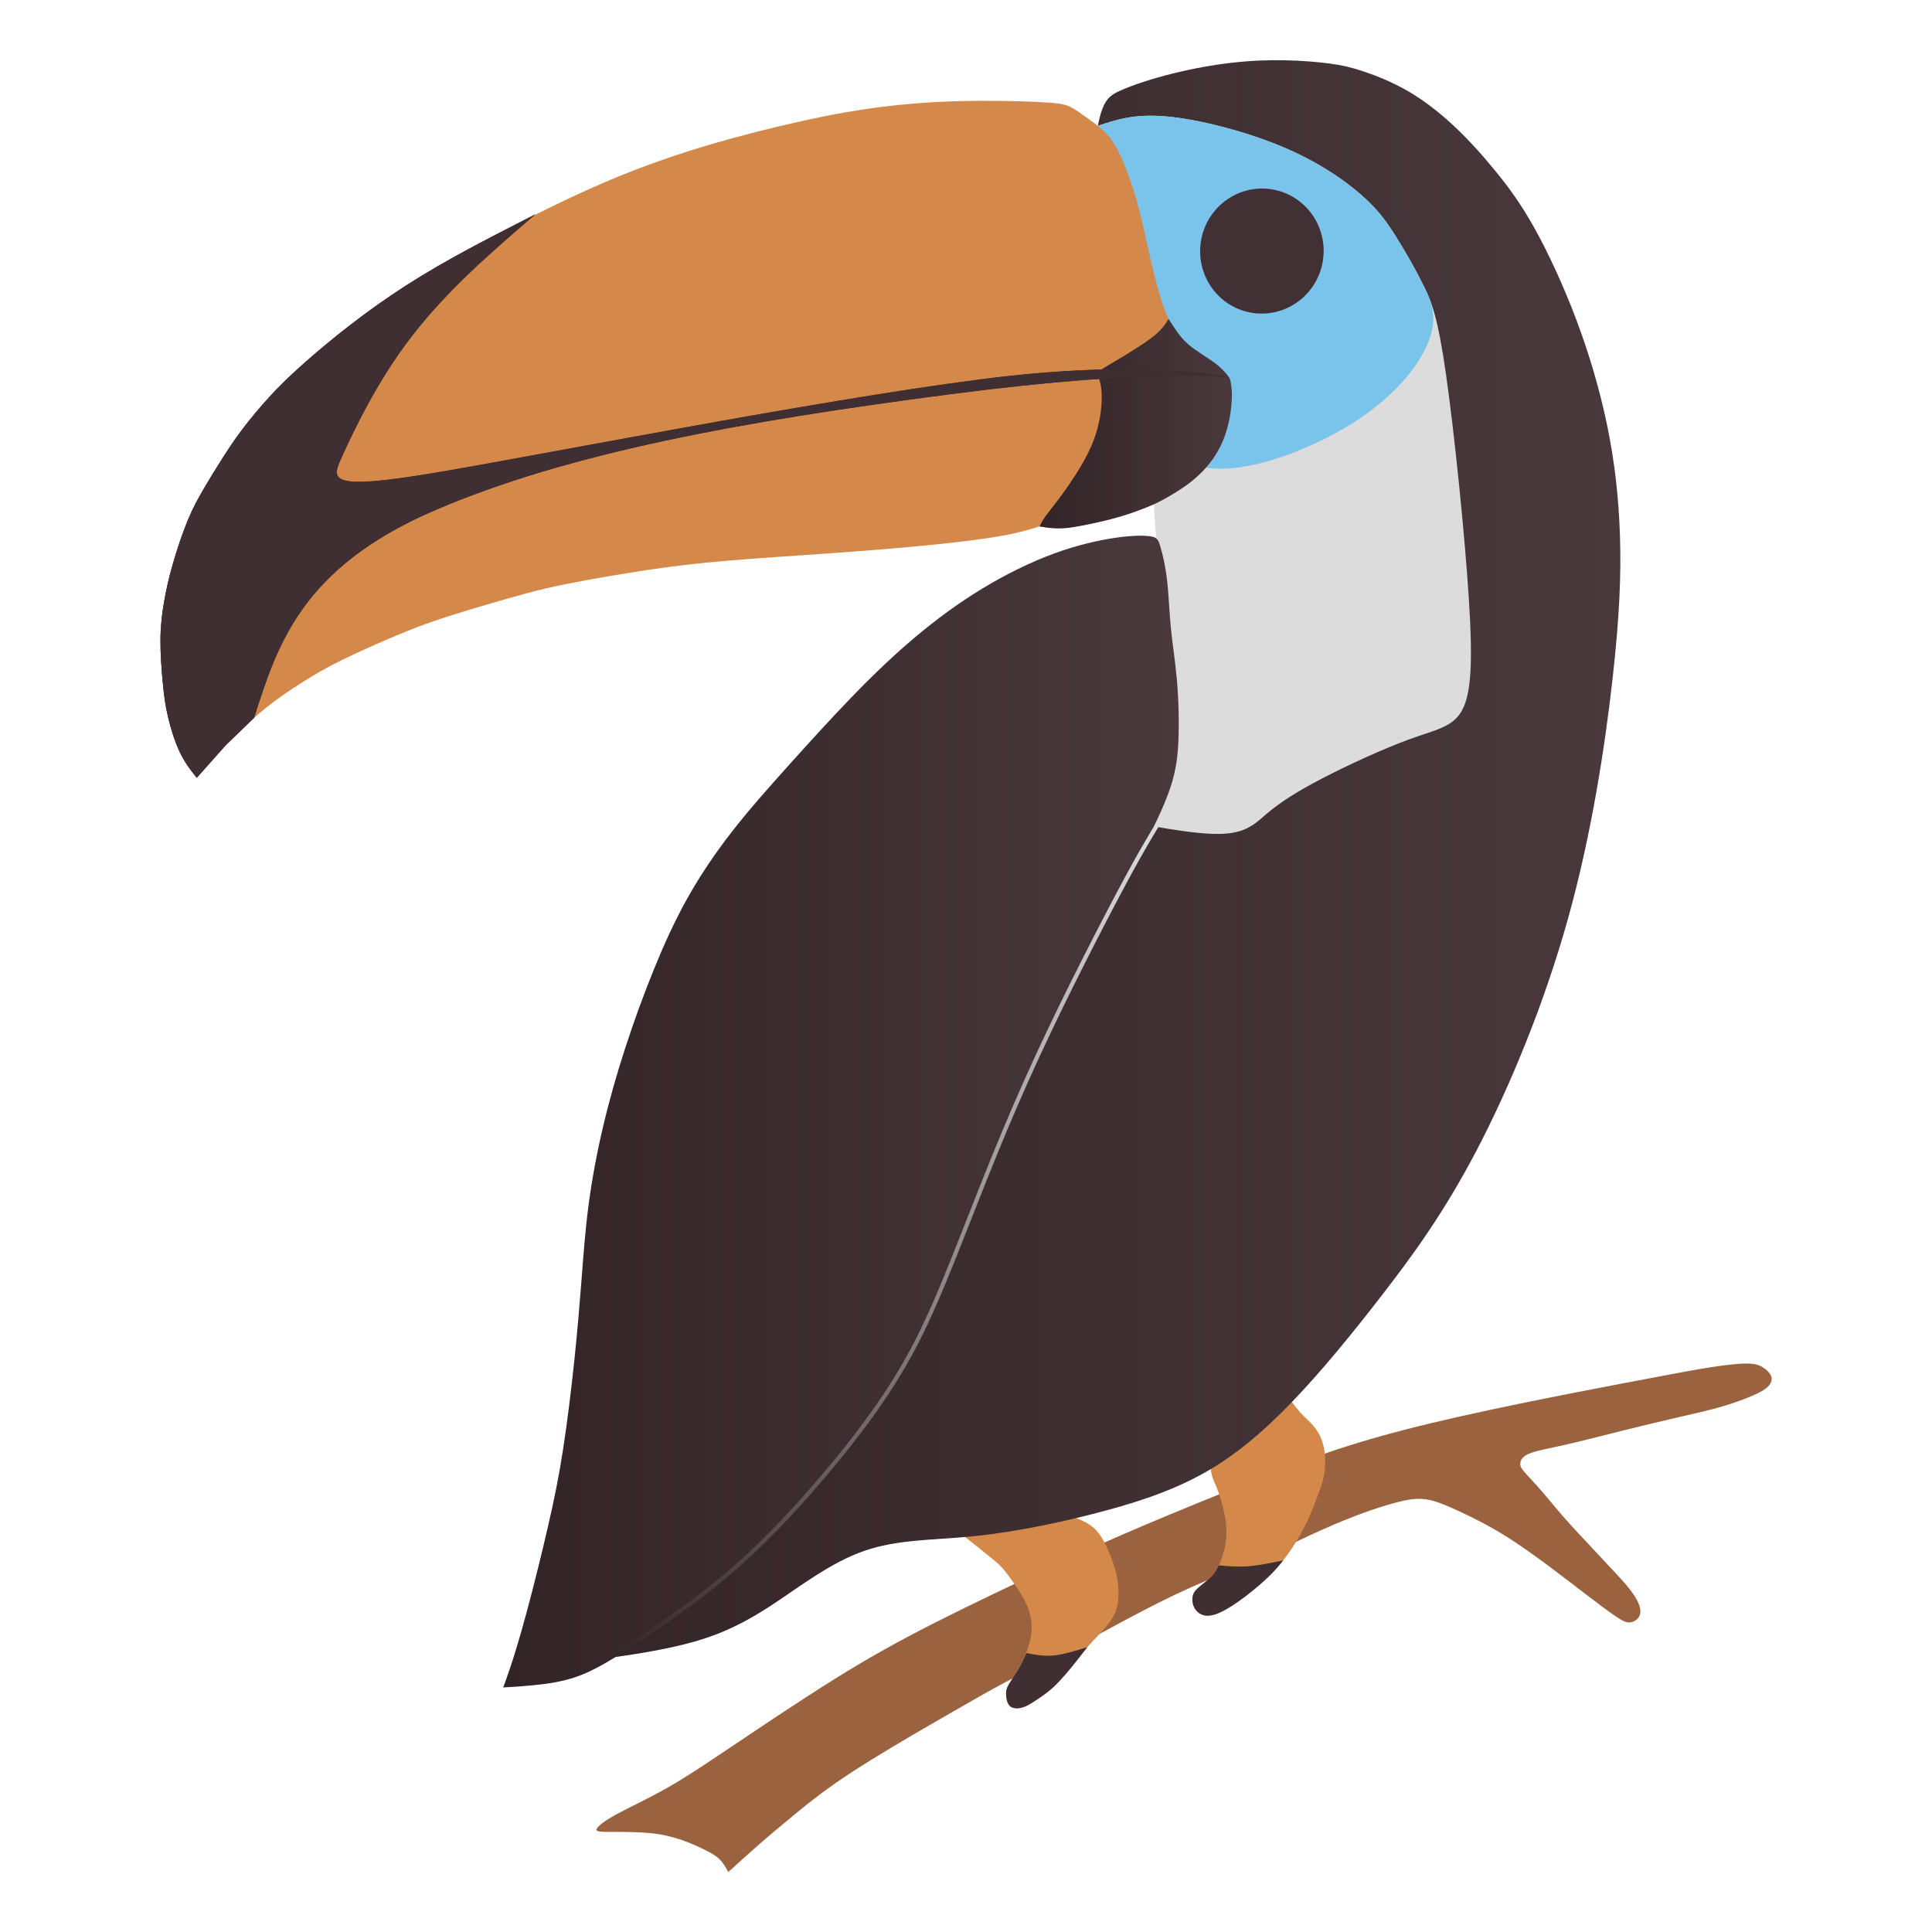
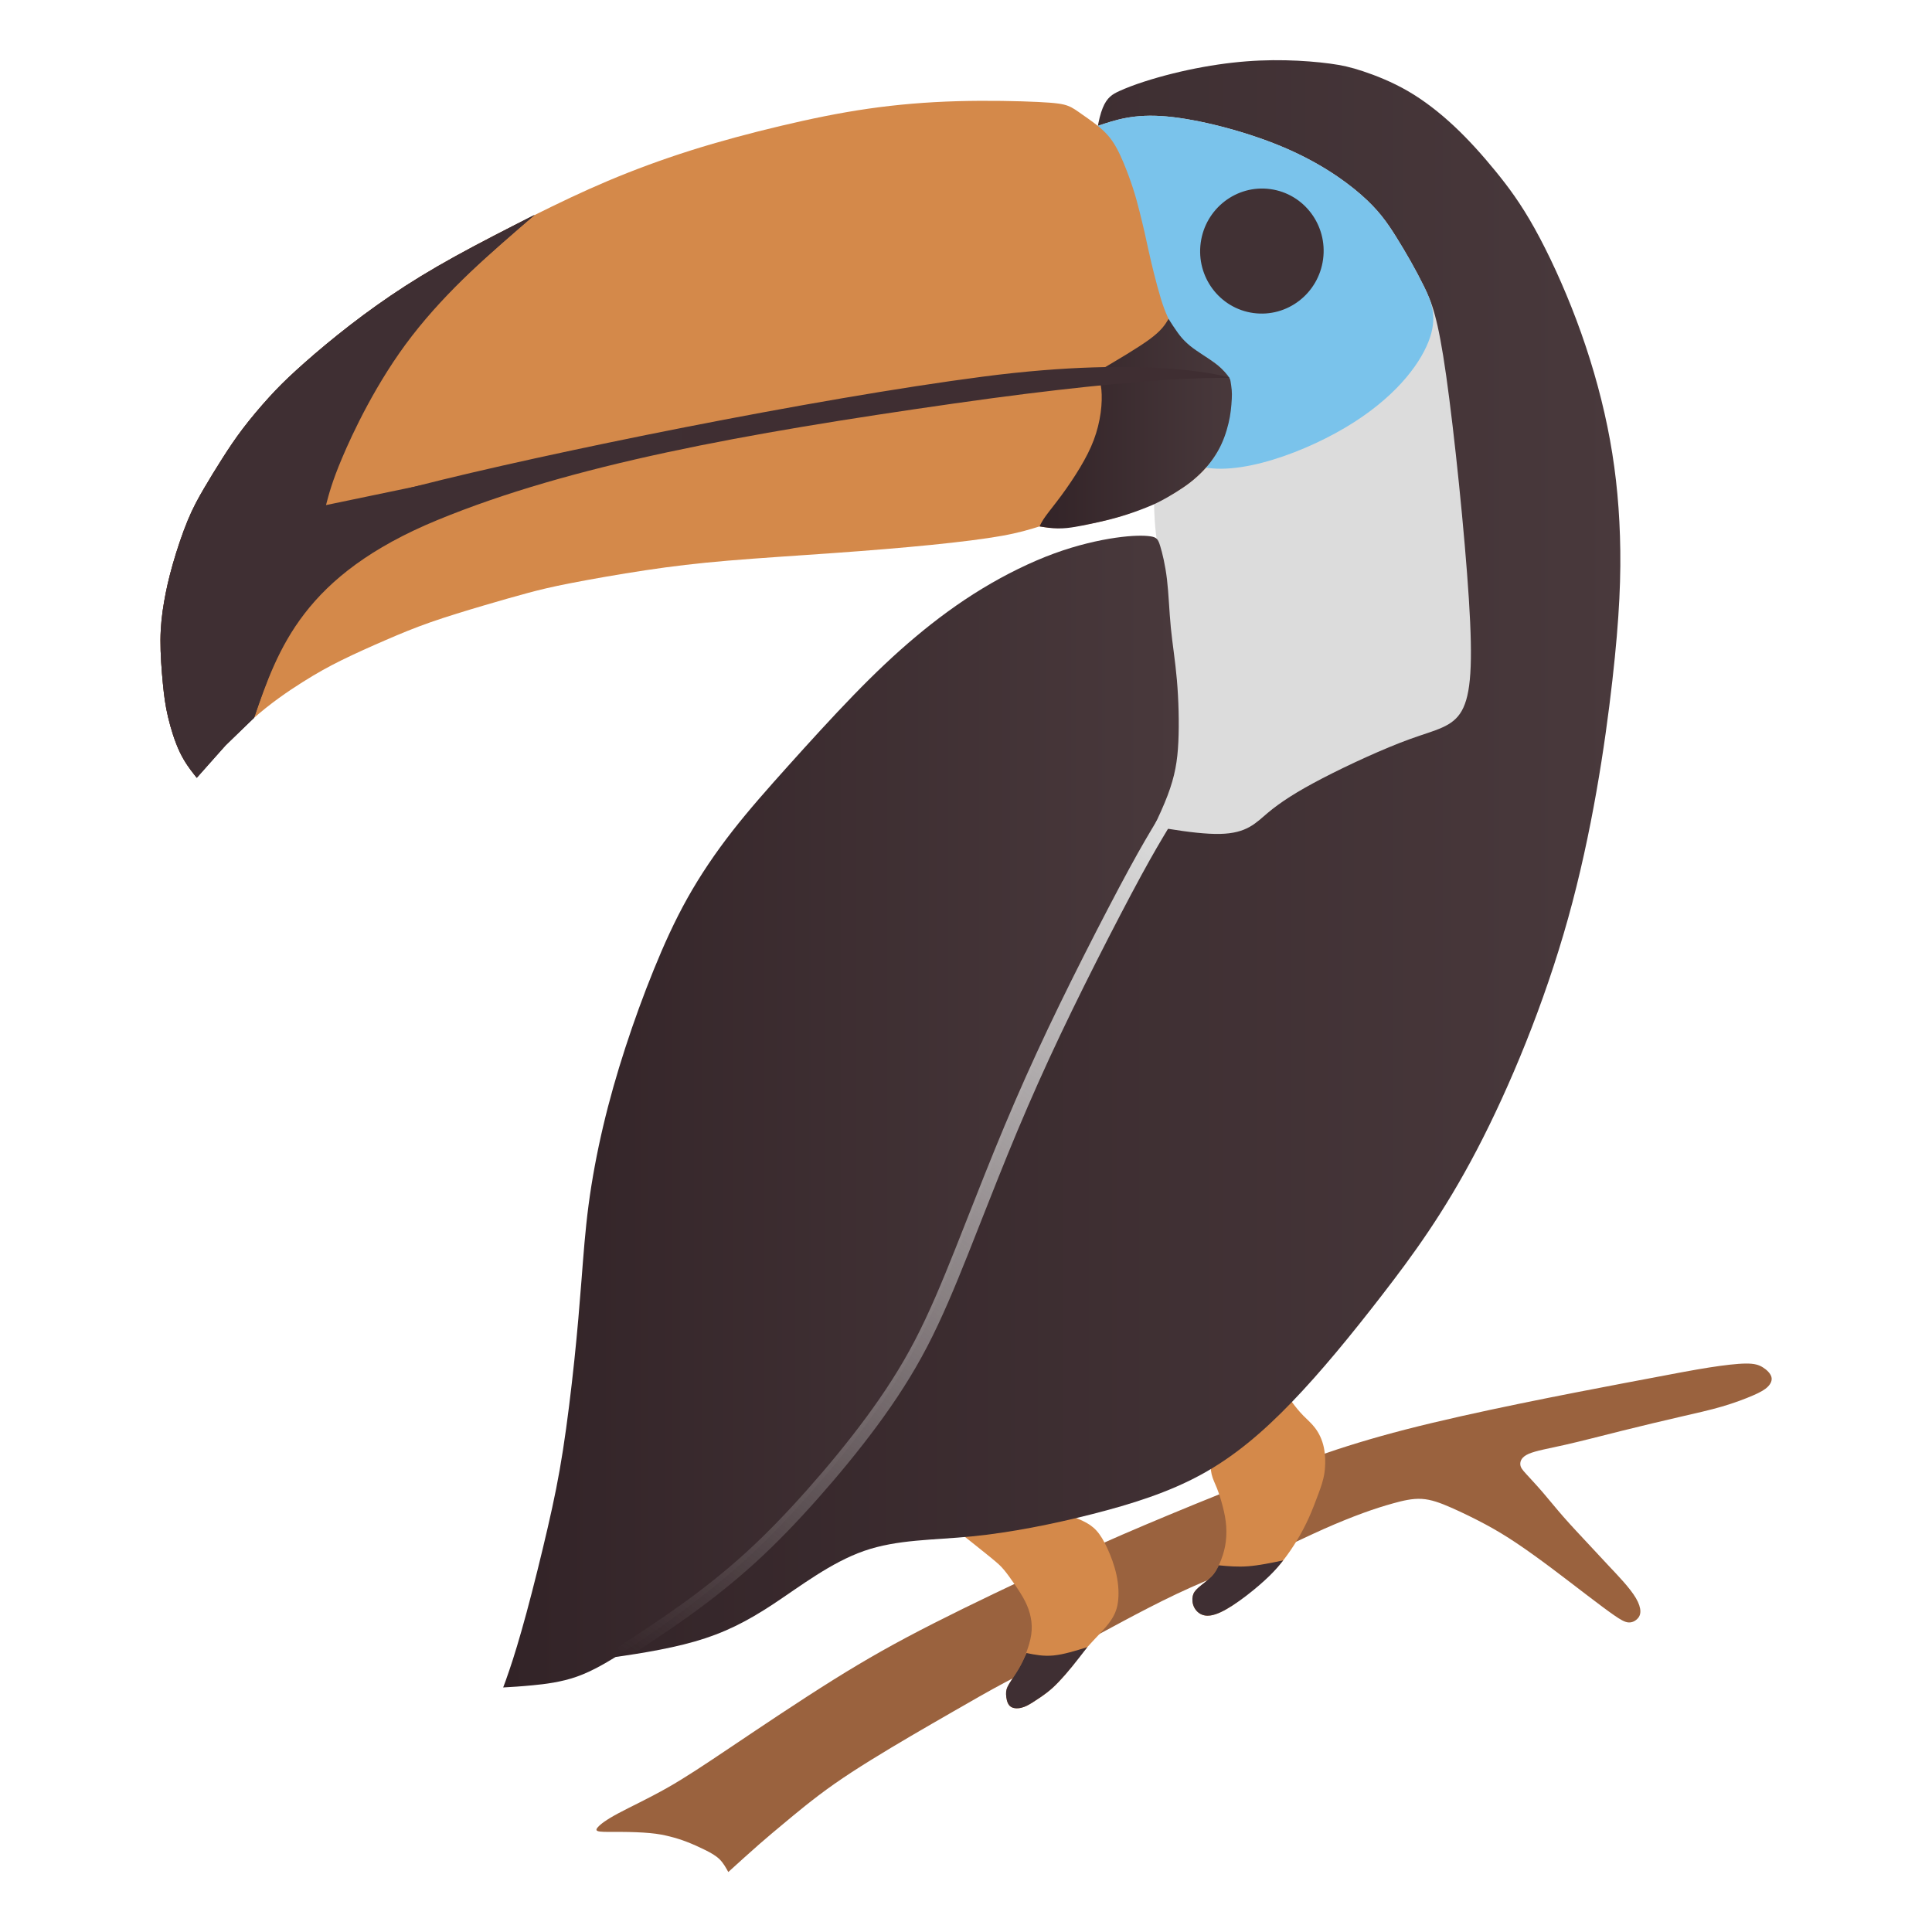
<svg xmlns="http://www.w3.org/2000/svg" xmlns:xlink="http://www.w3.org/1999/xlink" width="100" height="100">
  <defs>
    <linearGradient id="c">
      <stop style="stop-color:#dcdcdc;stop-opacity:1" offset="0" />
      <stop style="stop-color:#dcdcdc;stop-opacity:0" offset="1" />
    </linearGradient>
    <linearGradient id="b">
      <stop style="stop-color:#3f2f33;stop-opacity:1" offset="0" />
      <stop style="stop-color:#3f2e32;stop-opacity:1" offset="1" />
    </linearGradient>
    <linearGradient id="a">
      <stop style="stop-color:#322327;stop-opacity:1" offset="0" />
      <stop style="stop-color:#49393c;stop-opacity:1" offset="1" />
    </linearGradient>
    <linearGradient xlink:href="#a" id="e" x1="1155.818" y1="1351.081" x2="1319.537" y2="1351.081" gradientUnits="userSpaceOnUse" gradientTransform="matrix(4.55556 0 0 4.55556 -4887.188 -4994.205)" />
    <linearGradient xlink:href="#a" id="g" x1="1285.401" y1="1184.052" x2="1332.416" y2="1184.052" gradientUnits="userSpaceOnUse" gradientTransform="matrix(4.63675 0 0 4.55556 -4993.059 -4993.247)" />
    <linearGradient xlink:href="#a" id="d" x1="1156.65" y1="1291.172" x2="1426.546" y2="1291.172" gradientUnits="userSpaceOnUse" gradientTransform="matrix(4.55556 0 0 4.55556 -4887.188 -4994.205)" />
    <linearGradient xlink:href="#b" id="i" x1="1012.772" y1="1132.458" x2="1265.494" y2="1132.458" gradientUnits="userSpaceOnUse" gradientTransform="matrix(4.55556 0 0 4.55556 -4613.743 -4677.868)" />
-     <linearGradient xlink:href="#c" id="f" x1="1254.162" y1="1212.389" x2="1122.901" y2="1413.292" gradientUnits="userSpaceOnUse" gradientTransform="matrix(4.55556 0 0 4.55556 -4613.743 -4677.868)" />
+     <linearGradient xlink:href="#c" id="f" x1="1254.162" y1="1212.389" x2="1122.901" y2="1413.292" gradientUnits="userSpaceOnUse" gradientTransform="matrix(4.55556 0 0 4.55556 -4607.121 -4679.584)" />
    <linearGradient xlink:href="#b" id="h" gradientUnits="userSpaceOnUse" gradientTransform="matrix(4.55556 0 0 4.55556 -4613.743 -4677.868)" x1="1012.772" y1="1132.458" x2="1265.494" y2="1132.458" />
  </defs>
  <g transform="matrix(.04689 0 0 .04689 8.306 3.115)">
    <path style="fill:#9a623e;fill-opacity:1;stroke:none;stroke-width:4.556px;stroke-linecap:butt;stroke-linejoin:miter;stroke-opacity:1" d="M485.127 1955.347c4.566.586 13.376.32 23.725.379 10.35.059 22.24.443 31.438 1.302 9.198.86 15.705 2.192 21.918 3.756 6.214 1.564 12.134 3.358 18.77 5.912 6.635 2.553 13.985 5.864 20.362 9.044 6.378 3.18 11.783 6.228 15.863 10.251s6.835 9.013 9.592 14.009c12.162-11.025 24.324-22.05 34.306-30.783 9.983-8.733 17.785-15.173 25.599-21.686 7.813-6.514 15.636-13.101 25.01-20.586 9.374-7.485 20.299-15.868 32.458-24.385 12.16-8.517 25.552-17.169 39.935-26.086 14.383-8.918 29.755-18.102 44.65-26.834 14.893-8.733 29.308-17.015 46.992-27.198 17.684-10.182 38.636-22.265 56.476-31.744 17.841-9.478 32.57-16.351 48.248-24.182 15.678-7.83 32.307-16.617 45.34-23.59 13.031-6.972 22.468-12.129 38.087-20.45 15.619-8.323 37.42-19.81 58.2-29.615 20.781-9.806 40.54-17.93 59.506-25.837 18.965-7.907 37.137-15.595 54.138-23.3 17.001-7.704 32.83-15.424 48.282-22.312 15.452-6.889 30.525-12.945 43.224-17.59 12.698-4.646 23.02-7.881 33.498-10.795 10.479-2.914 21.114-5.506 31.52-4.894 10.406.612 20.58 4.424 32.524 9.669 11.944 5.244 25.658 11.92 37.78 18.439 12.121 6.52 22.649 12.881 34.498 20.821 11.85 7.94 25.021 17.458 38.455 27.511 13.434 10.054 27.13 20.643 39.212 29.863 12.081 9.22 22.547 17.072 29.918 22.176 7.37 5.105 11.645 7.463 15.475 7.846s7.218-1.206 9.638-3.407 3.875-5.016 3.833-8.894c-.042-3.879-1.584-8.824-4.91-14.482-3.325-5.657-8.436-12.026-13.7-18.028-5.265-6.003-10.683-11.64-16.84-18.199-6.156-6.559-13.05-14.042-21.654-23.25s-18.918-20.141-27.659-30.11c-8.74-9.968-15.905-18.97-22.933-27.125-7.027-8.154-13.917-15.458-18.32-20.3-4.404-4.843-6.321-7.224-6.525-10.7-.204-3.474 1.31-8.042 9.17-11.527 7.862-3.486 22.065-5.887 40.358-10.016 18.292-4.13 40.673-9.986 63.047-15.567 22.373-5.58 44.737-10.884 63.293-15.165 18.556-4.281 33.303-7.54 46.804-11.491 13.5-3.95 25.757-8.592 34.224-12.274 8.467-3.682 13.146-6.405 16.37-9.658 3.222-3.254 4.99-7.04 3.893-10.883-1.098-3.843-5.068-7.746-9.441-10.467-4.373-2.722-9.15-4.258-18.721-4.183-9.572.075-23.936 1.764-40.304 4.32-16.368 2.558-34.738 5.983-95.414 17.555-60.677 11.572-163.655 31.29-239.61 50.85-75.956 19.559-124.883 38.96-169.388 56.832-44.505 17.871-84.585 34.212-118.9 48.742-34.313 14.53-62.859 27.249-102.296 45.54-39.437 18.29-89.763 42.15-130.925 63.067-41.162 20.916-73.157 38.886-110.463 62.204-37.307 23.317-79.922 51.98-111.405 73.115-31.482 21.135-51.83 34.742-72.244 46.295-20.413 11.552-40.891 21.049-54.1 28.142-13.21 7.094-19.147 11.784-21.955 14.853-2.809 3.07-2.488 4.514 2.078 5.1z" />
    <path style="fill:#d4894a;fill-opacity:1;stroke:none;stroke-width:4.556px;stroke-linecap:butt;stroke-linejoin:miter;stroke-opacity:1" d="M981.433 1595.988c5.667 2.867 11.34 5.737 17.632 8.433 6.293 2.696 13.212 5.223 19.085 8.035 5.873 2.812 10.701 5.908 15.027 10.656 4.326 4.747 8.151 11.144 12.05 19.605 3.899 8.462 7.872 18.987 10.128 29.634 2.256 10.647 2.797 21.416 1.497 30.242-1.3 8.825-4.441 15.709-10.529 23.516-6.087 7.807-15.122 16.538-22.338 24.682-7.217 8.144-12.613 15.698-17.738 22.224a236.41 236.41 0 0 1-14.284 16.564c-4.303 4.543-8.054 8.133-12.945 11.95-4.891 3.815-10.92 7.856-15.835 10.955-4.915 3.098-8.714 5.253-13.154 6.251-4.44.998-9.526.837-12.545-2.123-3.018-2.96-3.965-8.723-4.072-12.903-.106-4.181.631-6.776 3.286-11.254 2.654-4.478 7.225-10.836 10.757-16.846s6.025-11.671 8.346-17.956c2.321-6.285 4.47-13.194 5.406-19.737.935-6.543.656-12.723-.519-18.8-1.174-6.078-3.246-12.055-6.396-18.236-3.15-6.18-7.382-12.566-11.542-18.618-4.16-6.053-8.25-11.774-11.824-16.024-3.576-4.251-6.637-7.031-14.804-13.69-8.166-6.658-21.442-17.199-34.714-27.735l100.025-28.825zM1242.72 1471.164c1.063 1.887 3.185 5.655 6.463 10.264 3.278 4.61 7.71 10.06 12.246 14.7 4.536 4.64 9.176 8.47 13.274 13.937 4.098 5.467 7.657 12.572 9.492 21.294 1.834 8.722 1.946 19.063.682 27.823-1.265 8.76-3.905 15.94-6.919 24.024-3.013 8.084-6.399 17.07-10.273 25.679a232.83 232.83 0 0 1-12.896 24.579c-4.66 7.735-9.622 14.971-14.321 21.083-4.7 6.113-9.137 11.1-12.322 13.584-3.185 2.484-5.124 2.463-9.832 6.695-4.708 4.231-12.182 12.715-20.985 20.308-8.803 7.593-18.936 14.296-27.058 18.062-8.123 3.767-14.237 4.595-19.071 3.228-4.835-1.367-8.39-4.936-10.303-8.937-1.913-4.001-2.18-8.436-1.438-11.961.743-3.526 2.496-6.139 6.48-9.64 3.983-3.501 10.194-7.889 14.501-12.434 4.307-4.545 6.712-9.25 8.998-14.674 2.286-5.425 4.455-11.57 5.755-18.455 1.301-6.884 1.734-14.51 1.233-21.9-.5-7.39-1.935-14.546-3.796-21.775-1.86-7.229-4.147-14.53-6.444-20.303-2.296-5.773-4.602-10.018-5.85-15.35-1.249-5.33-1.436-11.752-1.622-18.168l69.118-61.29c13.823-12.258 13.825-12.26 14.888-10.373z" />
    <path style="fill:#3f2f33;fill-opacity:1;stroke:none;stroke-width:4.556px;stroke-linecap:butt;stroke-linejoin:miter;stroke-opacity:1" d="M1239.321 1656.017c-3.948 4.985-7.897 9.97-14.674 16.637-6.776 6.668-16.382 15.018-26.251 22.545-9.87 7.527-20.003 14.23-28.125 17.996-8.123 3.767-14.237 4.595-19.071 3.228-4.835-1.367-8.39-4.936-10.303-8.937-1.913-4.001-2.18-8.436-1.438-11.961.743-3.526 2.496-6.139 6.48-9.64 3.983-3.501 10.194-7.889 14.286-12.107 4.092-4.219 6.066-8.272 8.04-12.323 10.291.973 20.588 1.947 32.43 1.04 11.842-.907 25.232-3.692 38.626-6.478zM1023.144 1751.755c-5.723 7.43-11.446 14.86-16.734 21.322-5.289 6.463-10.143 11.959-14.447 16.502-4.303 4.543-8.054 8.133-12.945 11.95-4.891 3.815-10.92 7.856-15.835 10.955-4.915 3.098-8.714 5.253-13.154 6.251-4.44.998-9.526.837-12.545-2.123-3.018-2.96-3.965-8.723-4.072-12.903-.106-4.181.631-6.776 3.286-11.254 2.654-4.478 7.225-10.836 10.757-16.846s6.026-11.673 8.52-17.335c9.312 1.894 18.63 3.788 29.823 2.7 11.194-1.087 24.268-5.153 37.346-9.219z" />
    <path style="fill:url(#d);fill-opacity:1;stroke:none;stroke-width:4.556px;stroke-linecap:butt;stroke-linejoin:miter;stroke-opacity:1" d="M1029.194 120.837c5.316-72.76 13.995-79.77 29.253-86.754 15.258-6.983 37.092-13.938 59.265-19.437 22.173-5.498 44.683-9.54 65.617-11.899 20.934-2.359 40.289-3.034 58.583-2.643 18.294.392 35.525 1.85 48.922 3.647 13.397 1.796 22.958 3.93 36.713 8.502 13.756 4.572 31.705 11.582 49.326 21.786 17.621 10.204 34.914 23.6 51.134 38.78 16.219 15.178 31.364 32.14 45.672 49.665 14.308 17.526 27.778 35.616 42.965 62.824 15.187 27.207 32.09 63.53 46.413 101.65 14.322 38.12 26.063 78.035 34.148 117.515 8.085 39.48 12.514 78.523 13.874 120.985 1.36 42.462-.35 88.342-8.433 159.6s-22.54 167.894-48.826 262.171c-26.286 94.278-64.399 186.194-100.763 255.73-36.365 69.535-70.978 116.683-104.9 160.543-33.923 43.86-67.153 84.43-99.496 117.983-32.343 33.553-63.798 60.089-99.807 79.778-36.01 19.688-76.573 32.53-120.167 43.625-43.593 11.095-90.214 20.444-133.13 24.645-42.915 4.201-82.123 3.253-118.78 15.998-36.656 12.744-70.754 39.18-100.313 58.696-29.559 19.516-54.578 32.11-86.589 41.305-32.01 9.194-71.014 14.987-105.868 19.648s-65.56 8.19-96.263 11.718L971.871 560.665l443.387-56.71-395.288-33.36c1.954-138.501 3.907-276.999 9.224-349.758z" />
    <path style="fill:#dcdcdc;fill-opacity:1;stroke:none;stroke-width:4.337px;stroke-linecap:butt;stroke-linejoin:miter;stroke-opacity:1" d="M1034.411 72.599c20.195-6.82 40.392-13.64 75.9-10.51 35.51 3.132 86.327 16.21 126.294 32.762 39.967 16.55 69.08 36.571 88.404 53.425 19.323 16.853 28.856 30.536 39.194 47.084 10.338 16.548 21.48 35.96 30.389 54.064 8.909 18.105 15.585 34.9 24.634 98.71 9.05 63.81 20.472 174.62 25.06 246.688 4.586 72.067 2.337 105.38-7.857 123.398-10.195 18.017-28.34 20.744-57.07 31.136s-68.041 28.45-96.652 43.312c-28.61 14.861-46.512 26.525-60.19 38.003-13.68 11.477-23.132 22.766-52.926 23.42-29.795.655-79.94-9.327-130.08-19.308-12.847-5.875-25.688-11.747-22.03-52.747 3.659-41 23.83-117.13 44-193.255l38.254-58.955c-1.641-12.813-3.283-25.62-3.293-66.205-.01-40.584 1.612-108.935-8.454-178.734-10.066-69.798-31.82-141.04-42.698-176.664l-10.879-35.624z" />
    <path style="fill:#7ac3eb;fill-opacity:1;stroke:none;stroke-width:4.337px;stroke-linecap:butt;stroke-linejoin:miter;stroke-opacity:1" d="M1034.411 72.599c20.195-6.82 40.392-13.64 75.9-10.51 35.51 3.132 86.327 16.21 126.294 32.762 39.967 16.55 69.08 36.571 88.404 53.425 19.323 16.853 28.856 30.536 39.194 47.084 10.338 16.548 21.48 35.96 30.389 54.064 8.909 18.105 15.585 34.9 5.021 61.527-10.563 26.626-38.36 63.081-92.034 94.793-53.674 31.712-133.217 58.676-172.182 37.985-38.965-20.692-37.343-89.043-47.409-158.842-10.066-69.798-31.82-141.04-53.577-212.288z" />
    <path style="fill:#d4894a;fill-opacity:1;stroke:none;stroke-width:4.556px;stroke-linecap:butt;stroke-linejoin:miter;stroke-opacity:1" d="M36.137 787.155c-3.143-4.03-9.434-12.095-14.85-23.458-5.415-11.362-9.953-26.022-12.917-38.576-2.964-12.554-4.352-23.002-5.728-37.24-1.376-14.238-2.74-32.266-2.636-47.838.103-15.572 1.675-28.687 3.943-41.876 2.267-13.19 5.23-26.451 9.706-42.079 4.475-15.627 10.462-33.617 16.328-47.8 5.865-14.183 11.608-24.556 17.916-35.34 6.308-10.785 13.18-21.979 20.176-32.967 6.995-10.988 14.115-21.77 22.918-33.35 8.802-11.581 19.288-23.96 28.765-34.377 9.477-10.416 17.946-18.868 30.033-29.903s27.79-24.653 45.66-38.982c17.868-14.329 37.901-29.369 59.147-43.757 21.245-14.39 43.702-28.126 70.465-42.95 26.763-14.825 57.83-30.737 86.313-44.915 28.483-14.178 54.38-26.62 82.605-38.53 28.225-11.908 58.775-23.28 91.165-33.52 32.39-10.24 66.618-19.344 99.545-27.163 32.927-7.82 64.551-14.353 96.579-18.973 32.028-4.62 64.456-7.327 98.028-8.285 33.572-.958 68.285-.17 89.166.836 20.882 1.006 27.932 2.226 33.41 4.344 5.48 2.118 9.387 5.128 16.305 9.988 6.918 4.86 16.846 11.567 24.261 18.954 7.416 7.386 12.32 15.45 17.24 26.076 4.92 10.627 9.86 23.816 13.394 34.56 3.535 10.745 5.667 19.043 7.674 27.024 2.008 7.98 3.89 15.644 5.497 22.69 1.607 7.046 2.936 13.474 4.53 20.675a878.675 878.675 0 0 0 5.8 24.517c2.348 9.342 5.183 20.05 7.729 28.368 2.546 8.317 4.802 14.242 7.723 20.65 2.921 6.409 6.506 13.3 11.005 19.16 4.499 5.86 9.909 10.69 16.31 15.22 6.4 4.53 13.792 8.761 20.414 13.266 6.621 4.504 12.474 9.282 16.026 14.24 3.553 4.957 4.81 10.094 5.178 18.926.37 8.833-.147 21.361-2.476 33.836-2.329 12.474-6.47 24.896-13.508 36.374-7.038 11.478-16.973 22.014-28.427 30.906-11.455 8.892-24.43 16.139-38.116 22.591-13.687 6.453-28.085 12.11-45.744 16.987-17.66 4.878-38.58 8.975-52.837 10.376-14.259 1.402-21.862.105-29.46-1.19-11.221 3.48-22.44 6.959-41.604 10.395-19.164 3.437-46.271 6.829-78.137 10.025-31.866 3.196-68.489 6.195-107.857 9.004-39.368 2.809-81.48 5.427-116.087 8.357-34.607 2.93-61.708 6.17-91.113 10.596-29.404 4.424-61.11 10.033-82.88 14.286-21.77 4.254-33.603 7.153-47.503 10.883-13.9 3.73-29.866 8.29-48.583 13.811-18.718 5.522-40.185 12.005-58.546 18.435-18.361 6.43-33.615 12.807-49.777 19.81-16.163 7.001-33.234 14.628-48.021 21.905-14.788 7.277-27.29 14.205-43.326 24.311s-35.605 23.39-55.807 41.372c-20.202 17.981-41.036 40.659-61.87 63.337 0 0 0 .009-3.144-4.022z" />
    <path style="fill:url(#e);fill-opacity:1;stroke:none;stroke-width:4.556;stroke-linecap:butt;stroke-linejoin:round;stroke-miterlimit:4;stroke-dasharray:none;stroke-dashoffset:0;stroke-opacity:1" d="M404.121 1713.56c7.69-28.443 16.495-63.969 23.425-94.026 6.93-30.057 11.983-54.644 16.73-85.16 4.747-30.515 9.187-66.958 12.585-99.352 3.397-32.394 5.75-60.737 7.894-88.402s4.078-54.65 7.803-82.9c3.725-28.249 9.241-57.76 16.1-86.865 6.858-29.104 15.058-57.799 24.465-86.732 9.406-28.934 20.018-58.104 31.276-85.849 11.259-27.745 23.163-54.063 37.375-79.42 14.213-25.358 30.732-49.753 49.308-73.59 18.576-23.837 39.207-47.114 62.093-72.593 22.887-25.48 48.029-53.162 71.615-77.477 23.587-24.315 45.617-45.263 68.782-64.699 23.164-19.436 47.462-37.358 73.438-53.124 25.977-15.765 53.63-29.373 79.432-38.83 25.802-9.46 49.75-14.768 68.082-17.407 18.332-2.64 31.046-2.609 38.132-1.56 7.086 1.05 8.543 3.112 10.895 10.743 2.35 7.63 5.598 20.829 7.496 36.85 1.898 16.02 2.447 34.864 4.241 53.2 1.795 18.338 4.833 36.166 6.709 57.878 1.875 21.711 2.588 47.305 1.592 68.34-.996 21.034-3.7 37.51-11.946 59.216-8.246 21.706-22.032 48.645-38.189 79.851-16.156 31.207-34.682 66.68-52.739 102.388-18.057 35.71-35.645 71.652-51.97 107.07-16.326 35.417-31.389 70.307-46.16 106.523-14.771 36.216-29.25 73.755-43.578 109.647-14.329 35.892-28.505 70.134-44.653 101.144-16.148 31.01-34.267 58.789-54.562 86.285-20.296 27.496-42.767 54.709-65.177 79.973-22.41 25.264-44.756 48.58-68 69.788-23.243 21.208-47.384 40.31-69.967 57.114-22.584 16.805-43.61 31.31-62.8 43.737-19.192 12.427-36.547 22.774-54.133 28.985-17.587 6.21-35.405 8.284-49.014 9.59-13.608 1.305-23.01 1.843-32.408 2.38 2.458-6.428 2.32-6.066 6.942-19.488 4.623-13.423 11.196-34.784 18.886-63.228z" />
-     <path style="fill:none;fill-opacity:1;stroke:url(#f);stroke-width:4.556;stroke-linecap:round;stroke-linejoin:round;stroke-miterlimit:4;stroke-dasharray:none;stroke-dashoffset:0;stroke-opacity:1;paint-order:normal" d="M1099.646 845.217c-8.381 13.962-16.763 27.926-30.217 52.644-13.453 24.718-31.979 60.191-50.036 95.9-18.057 35.709-35.645 71.652-51.97 107.069-16.326 35.417-31.389 70.307-46.16 106.523-14.771 36.216-29.25 73.756-43.578 109.648-14.329 35.892-28.505 70.133-44.653 101.144-16.148 31.01-34.267 58.789-54.562 86.285-20.296 27.496-42.767 54.709-65.177 79.973-22.41 25.264-44.756 48.579-68 69.787-23.243 21.209-47.384 40.311-71.465 57.673-24.082 17.361-48.106 32.983-72.129 48.604" />
+     <path style="fill:none;fill-opacity:1;stroke:url(#f);stroke-width:15.229;stroke-linecap:round;stroke-linejoin:round;stroke-miterlimit:4;stroke-dasharray:none;stroke-dashoffset:0;stroke-opacity:1;paint-order:normal" d="M1106.268 843.5c-8.381 13.963-16.763 27.927-30.217 52.645-13.453 24.718-31.979 60.19-50.036 95.9-18.057 35.709-35.645 71.651-51.97 107.069-16.326 35.417-31.389 70.307-46.16 106.523-14.771 36.216-29.25 73.756-43.578 109.648-14.329 35.891-28.505 70.133-44.653 101.144-16.148 31.01-34.267 58.788-54.562 86.284-20.296 27.497-42.767 54.71-65.177 79.974-22.41 25.264-44.756 48.579-68 69.787-23.243 21.209-47.384 40.31-71.465 57.672-24.082 17.362-48.106 32.984-72.129 48.605" />
    <path style="fill:url(#g);fill-opacity:1;stroke:none;stroke-width:4.596px;stroke-linecap:butt;stroke-linejoin:miter;stroke-opacity:1" d="M973.764 515.197c3.381.554 9.311 1.525 16.735 1.646 7.425.12 13.108-.662 19.48-1.735 6.373-1.073 25.343-4.87 37.747-8.068 12.404-3.197 23.154-6.607 34.34-10.87 11.187-4.263 15.313-6.112 22.617-9.886 7.303-3.774 22.299-12.61 32.244-20.413 9.946-7.803 18.376-16.47 25.416-26.689 7.04-10.22 11.42-20.149 14.584-30.792 3.165-10.644 4.463-18.788 5.23-28.3.769-9.51.779-14.12-.222-20.874-1-6.752-.854-6.287-2.244-8.836-1.39-2.55-7.196-9.182-12.624-13.586-5.428-4.404-12.459-8.84-19.33-13.432-6.87-4.592-9.972-6.785-14.326-10.737-4.355-3.953-7.087-7.14-10.433-11.723-3.346-4.582-6.774-9.942-10.198-15.297-3.806 6.348-7.614 12.696-21.08 22.581-13.468 9.886-36.597 23.31-48.107 30.188-11.509 6.877-11.4 7.194-11.29 7.517.952.767 1.908 1.538 3.09 4.153 1.182 2.615 2.598 7.076 3.246 13.765.648 6.688.53 15.605-.784 25.27a140.759 140.759 0 0 1-7.643 30.233c-3.82 10.155-8.949 20.053-15.142 30.383-6.194 10.33-13.452 21.093-20.346 30.46-6.893 9.366-13.422 17.336-17.417 22.854-3.995 5.517-5.454 8.578-6.914 11.64 0 0-.01-.006 3.371.548z" />
-     <path style="fill:url(#h);fill-opacity:1;stroke:none;stroke-width:4.556px;stroke-linecap:butt;stroke-linejoin:miter;stroke-opacity:1" d="M36.268 787.327c-3.274-4.202-9.565-12.267-14.98-23.63-5.416-11.362-9.954-26.022-12.918-38.576-2.964-12.554-4.352-23.002-5.728-37.24-1.376-14.238-2.74-32.266-2.636-47.838.103-15.572 1.675-28.687 3.943-41.876 2.267-13.19 5.23-26.451 9.706-42.079 4.475-15.627 10.462-33.617 16.328-47.8 5.865-14.183 11.608-24.556 17.916-35.34 6.308-10.785 13.18-21.979 20.176-32.967 6.995-10.988 14.115-21.77 22.918-33.35 8.802-11.581 19.288-23.96 28.765-34.377 9.477-10.416 17.946-18.868 30.033-29.903s27.79-24.653 45.66-38.982c17.868-14.329 37.901-29.369 59.147-43.757 21.245-14.39 43.702-28.126 70.465-42.95 26.763-14.825 57.828-30.736 88.895-46.648-50.012 43.054-96.193 82.81-136.016 134.025-39.824 51.215-66.5 109.188-77.791 134.079-11.292 24.89-16.504 37.379 102.795 17.334 119.299-20.045 414.898-78.76 600.712-102.94 185.814-24.18 275.995-2.512 276.028-2.16.033.351-74.65-11.974-308.413 18.446-233.762 30.421-421.929 65.092-568.588 128.144-146.66 63.051-173.678 148.156-199.336 228.975L71.77 756.5l-31.719 35.703c-.257-.34-.51-.673-3.784-4.876z" />
+     <path style="fill:url(#h);fill-opacity:1;stroke:none;stroke-width:4.556px;stroke-linecap:butt;stroke-linejoin:miter;stroke-opacity:1" d="M36.268 787.327c-3.274-4.202-9.565-12.267-14.98-23.63-5.416-11.362-9.954-26.022-12.918-38.576-2.964-12.554-4.352-23.002-5.728-37.24-1.376-14.238-2.74-32.266-2.636-47.838.103-15.572 1.675-28.687 3.943-41.876 2.267-13.19 5.23-26.451 9.706-42.079 4.475-15.627 10.462-33.617 16.328-47.8 5.865-14.183 11.608-24.556 17.916-35.34 6.308-10.785 13.18-21.979 20.176-32.967 6.995-10.988 14.115-21.77 22.918-33.35 8.802-11.581 19.288-23.96 28.765-34.377 9.477-10.416 17.946-18.868 30.033-29.903s27.79-24.653 45.66-38.982c17.868-14.329 37.901-29.369 59.147-43.757 21.245-14.39 43.702-28.126 70.33-42.841 26.627-14.716 57.422-30.408 88.22-46.102-49.742 42.835-95.674 82.39-135.352 133.487-39.678 51.098-66.354 109.07-77.32 134.996-10.967 25.925-14.649 40.066-17.745 51.956 282.915-58.904 536-111.597 721.37-137.187 185.372-25.59 275.552-3.92 275.585-3.57.033.352-74.65-11.973-307.895 20.244-233.244 32.218-420.918 68.601-567.578 131.656-146.66 63.055-174.461 145.431-200.864 223.666L71.77 756.5l-31.719 35.703c-.257-.34-.51-.673-3.784-4.876z" />
    <ellipse style="fill:#413134;fill-opacity:1;stroke:none;stroke-width:3.469;stroke-dasharray:0,38.161;stroke-opacity:1" transform="rotate(-172.202)" cx="-1233.152" cy="-43.799" rx="68.153" ry="69.03" />
-     <path style="fill:url(#i);fill-opacity:1;stroke:none;stroke-width:4.556px;stroke-linecap:butt;stroke-linejoin:miter;stroke-opacity:1" d="M36.268 787.327c-3.274-4.202-9.565-12.267-14.98-23.63-5.416-11.362-9.954-26.022-12.918-38.576-2.964-12.554-4.352-23.002-5.728-37.24-1.376-14.238-2.74-32.266-2.636-47.838.103-15.572 1.675-28.687 3.943-41.876 2.267-13.19 5.23-26.451 9.706-42.079 4.475-15.627 10.462-33.617 16.328-47.8 5.865-14.183 11.608-24.556 17.916-35.34 6.308-10.785 13.18-21.979 20.176-32.967 6.995-10.988 14.115-21.77 22.918-33.35 8.802-11.581 19.288-23.96 28.765-34.377 9.477-10.416 17.946-18.868 30.033-29.903s27.79-24.653 45.66-38.982c17.868-14.329 37.901-29.369 59.147-43.757 21.245-14.39 43.702-28.126 70.465-42.95 26.763-14.825 57.828-30.736 88.895-46.648-50.012 43.054-96.193 82.81-136.016 134.025-39.824 51.215-66.5 109.188-77.791 134.079-11.292 24.89-16.504 37.379 102.795 17.334 119.299-20.045 414.898-78.76 600.712-102.94 185.814-24.18 275.995-2.512 276.028-2.16.033.351-74.65-11.974-308.413 18.446-233.762 30.421-421.929 65.092-568.588 128.144-146.66 63.051-173.678 148.156-199.336 228.975L71.77 756.5l-31.719 35.703c-.257-.34-.51-.673-3.784-4.876z" />
+     <path style="fill:url(#i);fill-opacity:1;stroke:none;stroke-width:4.556px;stroke-linecap:butt;stroke-linejoin:miter;stroke-opacity:1" d="M36.268 787.327c-3.274-4.202-9.565-12.267-14.98-23.63-5.416-11.362-9.954-26.022-12.918-38.576-2.964-12.554-4.352-23.002-5.728-37.24-1.376-14.238-2.74-32.266-2.636-47.838.103-15.572 1.675-28.687 3.943-41.876 2.267-13.19 5.23-26.451 9.706-42.079 4.475-15.627 10.462-33.617 16.328-47.8 5.865-14.183 11.608-24.556 17.916-35.34 6.308-10.785 13.18-21.979 20.176-32.967 6.995-10.988 14.115-21.77 22.918-33.35 8.802-11.581 19.288-23.96 28.765-34.377 9.477-10.416 17.946-18.868 30.033-29.903s27.79-24.653 45.66-38.982c17.868-14.329 37.901-29.369 59.147-43.757 21.245-14.39 43.702-28.126 70.328-42.834 26.627-14.708 57.42-30.386 88.215-46.064-49.74 42.82-95.67 82.361-161.948 152.92-66.28 70.558-147.97 168.8-159.26 193.692-11.29 24.893 49.577-10.987 191.025-47.19 141.448-36.203 439.688-96.718 625.514-120.896 185.826-24.177 271.627.458 271.659 1.357.03.9-71.005-4.939-304.151 28.373-233.146 33.313-422.39 67.742-570.248 128.655-147.858 60.913-175.824 141.632-202.383 218.292L71.77 756.5l-31.719 35.703c-.257-.34-.51-.673-3.784-4.876z" />
  </g>
</svg>
